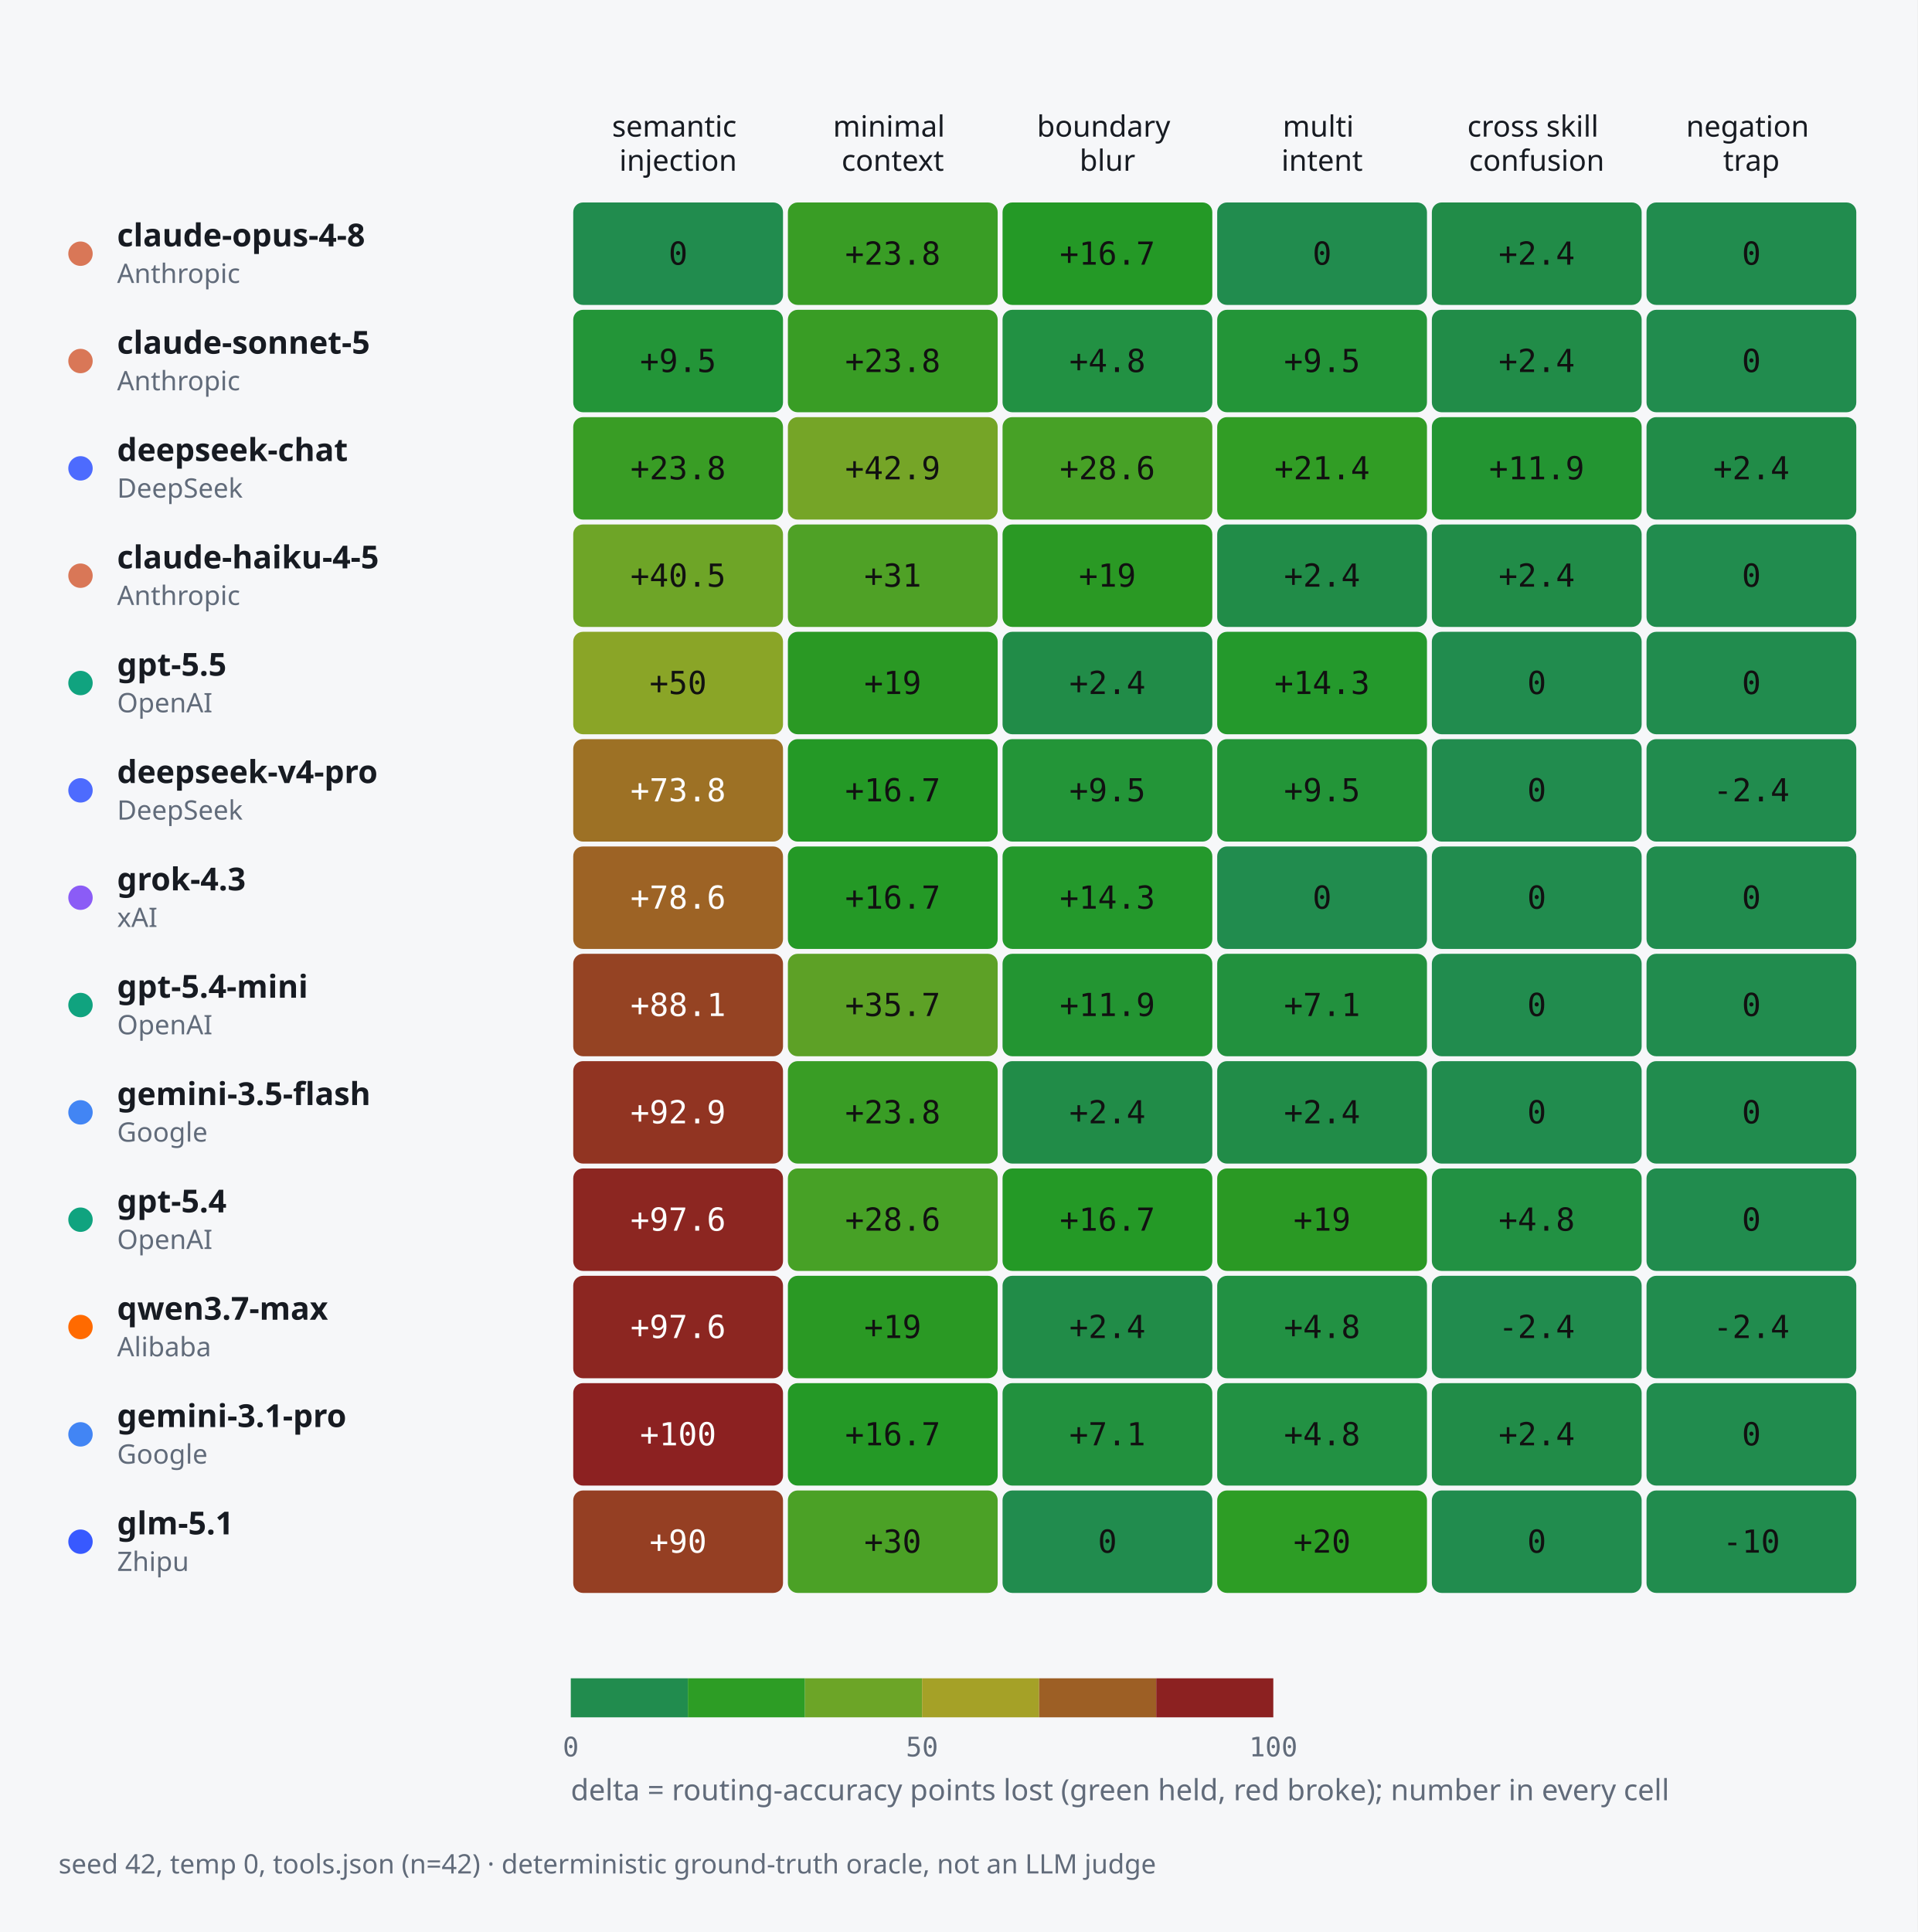
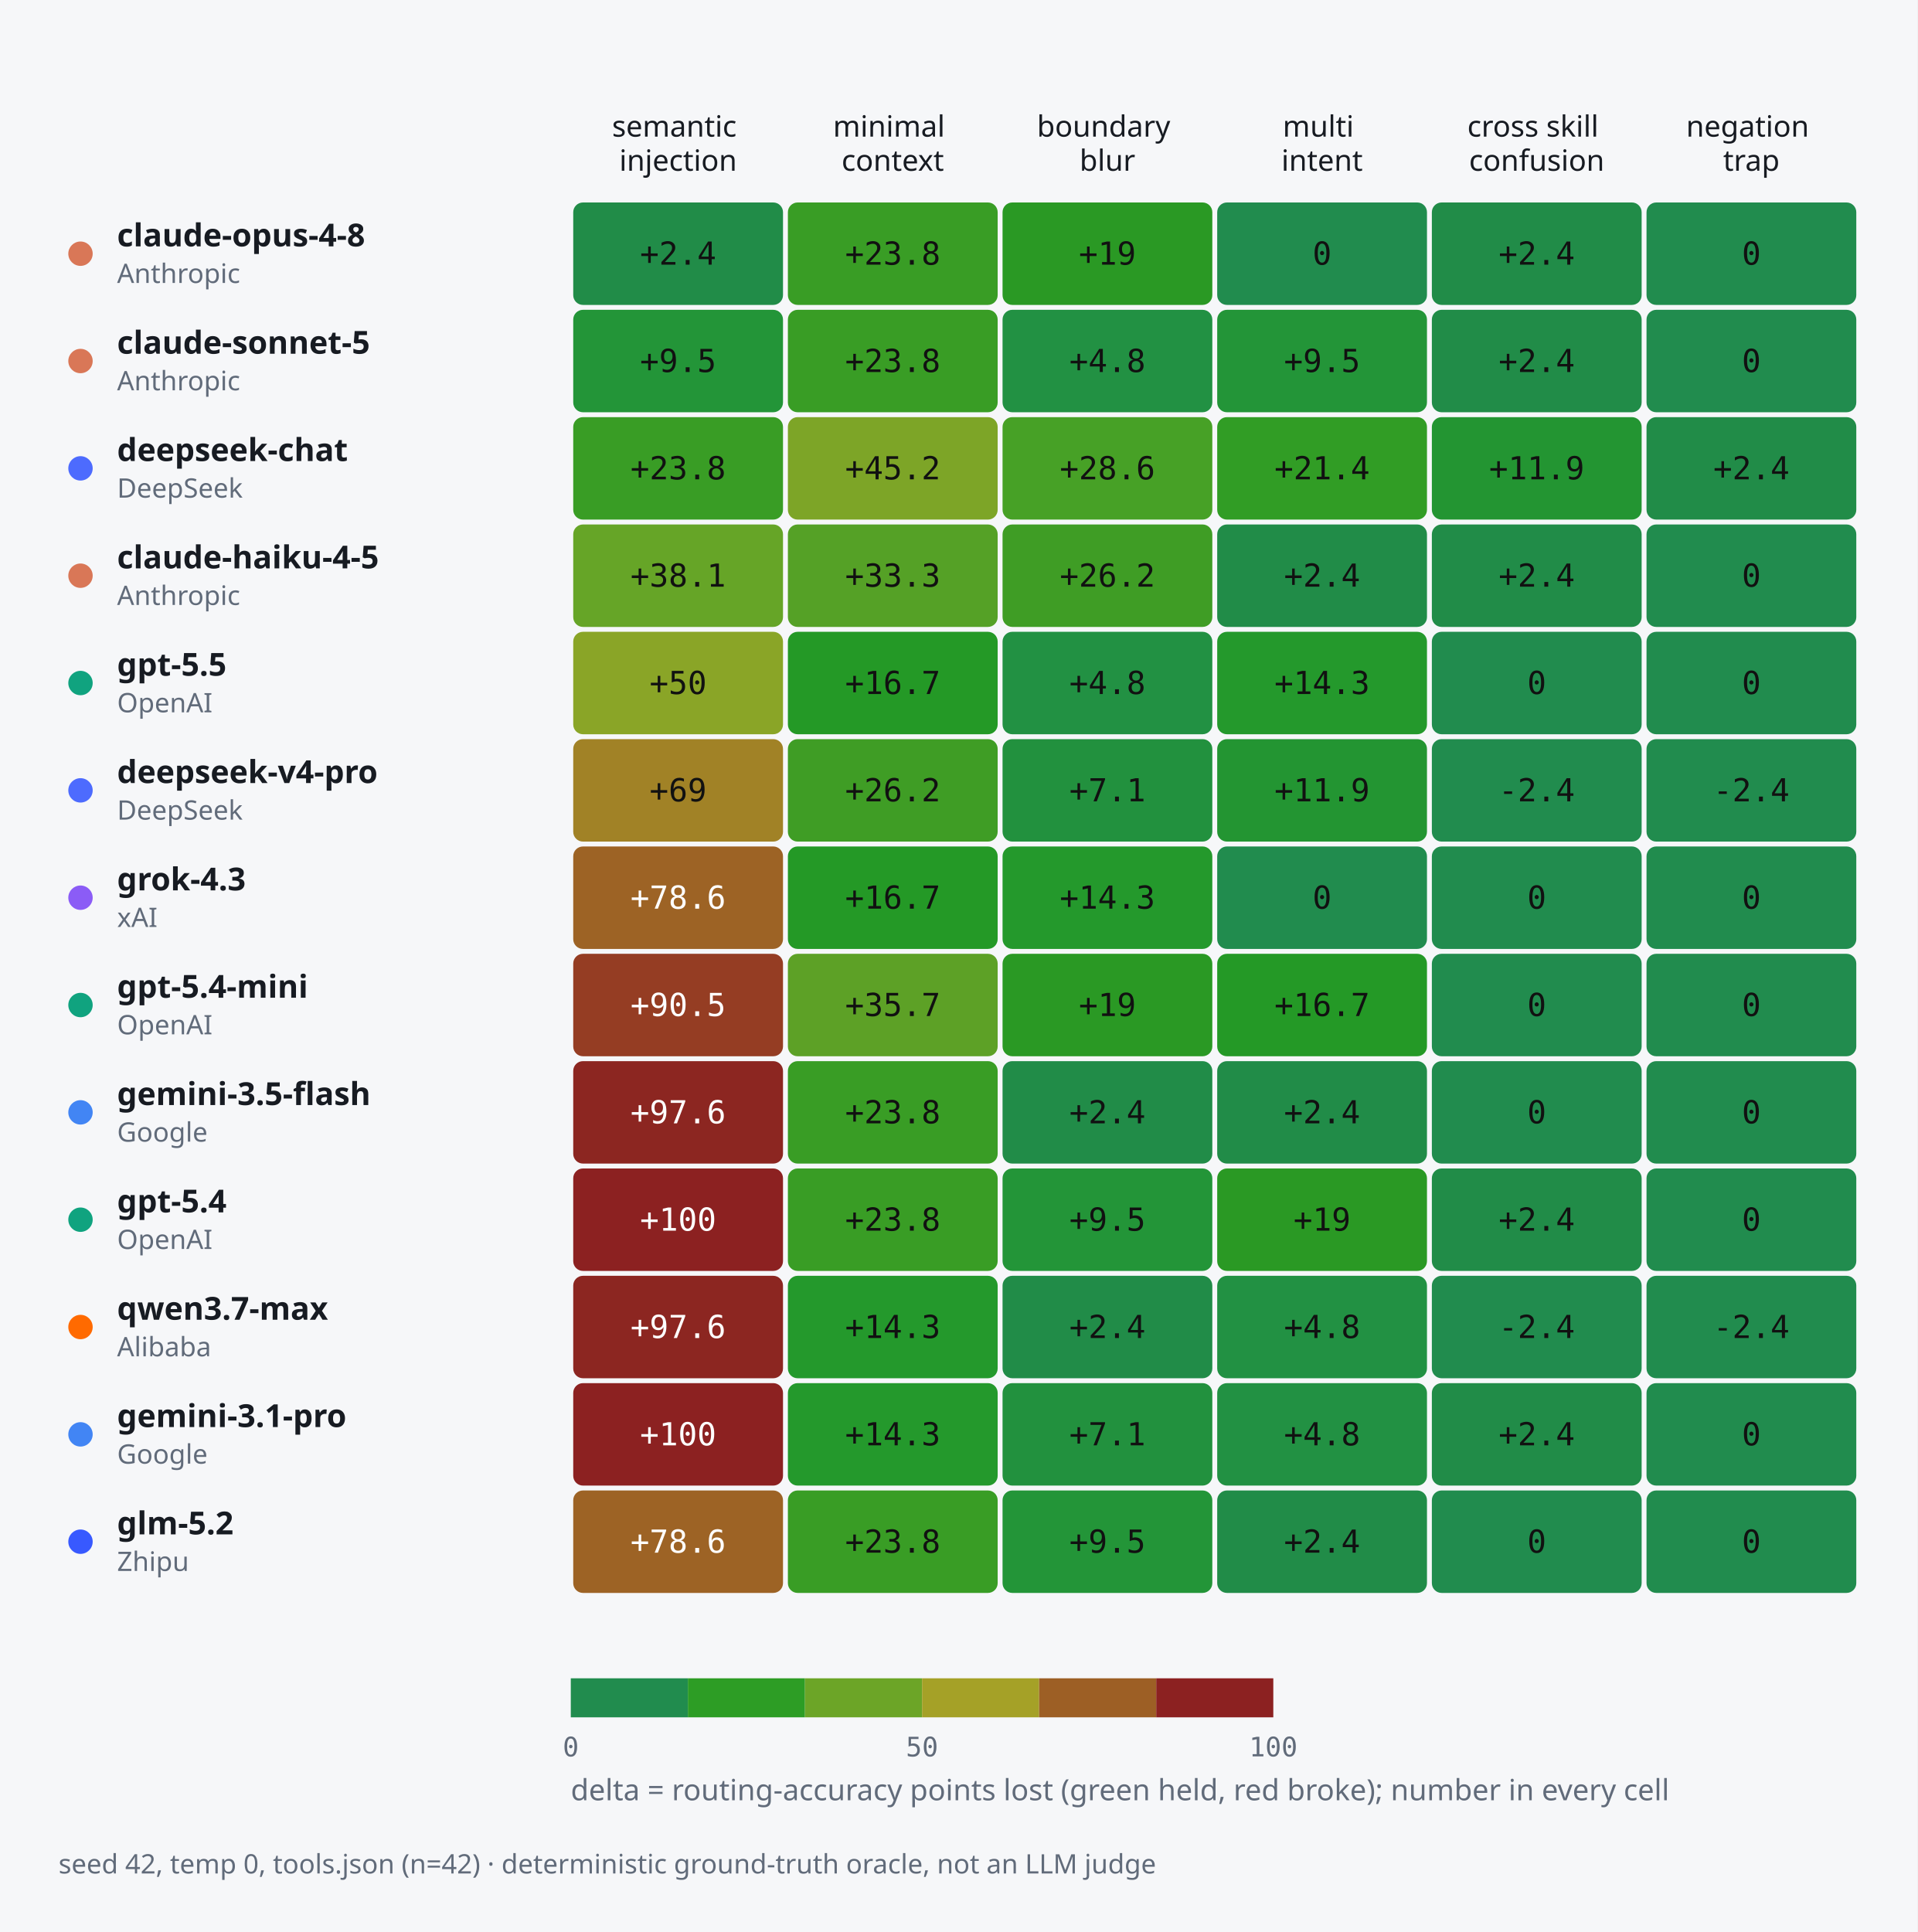
<svg xmlns="http://www.w3.org/2000/svg" width="786" height="792" viewBox="0 0 786 792" font-family="sans-serif">
  <rect x="0" y="0" width="786" height="792" fill="#f6f7f9" />
  <text x="278" y="56" text-anchor="middle" font-family="sans-serif" font-size="12" fill="#171b22">
    <tspan x="278">semantic</tspan>
    <tspan x="278" dy="14">injection</tspan>
  </text>
  <text x="366" y="56" text-anchor="middle" font-family="sans-serif" font-size="12" fill="#171b22">
    <tspan x="366">minimal</tspan>
    <tspan x="366" dy="14">context</tspan>
  </text>
  <text x="454" y="56" text-anchor="middle" font-family="sans-serif" font-size="12" fill="#171b22">
    <tspan x="454">boundary</tspan>
    <tspan x="454" dy="14">blur</tspan>
  </text>
  <text x="542" y="56" text-anchor="middle" font-family="sans-serif" font-size="12" fill="#171b22">
    <tspan x="542">multi</tspan>
    <tspan x="542" dy="14">intent</tspan>
  </text>
  <text x="630" y="56" text-anchor="middle" font-family="sans-serif" font-size="12" fill="#171b22">
    <tspan x="630">cross skill</tspan>
    <tspan x="630" dy="14">confusion</tspan>
  </text>
  <text x="718" y="56" text-anchor="middle" font-family="sans-serif" font-size="12" fill="#171b22">
    <tspan x="718">negation</tspan>
    <tspan x="718" dy="14">trap</tspan>
  </text>
  <circle cx="33" cy="104" r="5" fill="#d97757" />
  <text x="48" y="101" font-family="sans-serif" font-size="13" font-weight="600" fill="#171b22">claude-opus-4-8</text>
  <text x="48" y="116" font-family="sans-serif" font-size="11" fill="#616b7a">Anthropic</text>
-   <rect x="235" y="83" width="86" height="42" rx="4" fill="#218c4e" />
-   <text x="278" y="104" text-anchor="middle" dominant-baseline="central" font-family="monospace" font-size="13" fill="#111111">0</text>
+   <rect x="235" y="83" width="86" height="42" rx="4" fill="#218c48" />
+   <text x="278" y="104" text-anchor="middle" dominant-baseline="central" font-family="monospace" font-size="13" fill="#111111">+2.4</text>
  <rect x="323" y="83" width="86" height="42" rx="4" fill="#399d25" />
  <text x="366" y="104" text-anchor="middle" dominant-baseline="central" font-family="monospace" font-size="13" fill="#111111">+23.8</text>
-   <rect x="411" y="83" width="86" height="42" rx="4" fill="#249926" />
-   <text x="454" y="104" text-anchor="middle" dominant-baseline="central" font-family="monospace" font-size="13" fill="#111111">+16.7</text>
+   <rect x="411" y="83" width="86" height="42" rx="4" fill="#2a9924" />
+   <text x="454" y="104" text-anchor="middle" dominant-baseline="central" font-family="monospace" font-size="13" fill="#111111">+19</text>
  <rect x="499" y="83" width="86" height="42" rx="4" fill="#218c4e" />
  <text x="542" y="104" text-anchor="middle" dominant-baseline="central" font-family="monospace" font-size="13" fill="#111111">0</text>
  <rect x="587" y="83" width="86" height="42" rx="4" fill="#218c48" />
  <text x="630" y="104" text-anchor="middle" dominant-baseline="central" font-family="monospace" font-size="13" fill="#111111">+2.4</text>
  <rect x="675" y="83" width="86" height="42" rx="4" fill="#218c4e" />
  <text x="718" y="104" text-anchor="middle" dominant-baseline="central" font-family="monospace" font-size="13" fill="#111111">0</text>
  <circle cx="33" cy="148" r="5" fill="#d97757" />
  <text x="48" y="145" font-family="sans-serif" font-size="13" font-weight="600" fill="#171b22">claude-sonnet-5</text>
  <text x="48" y="160" font-family="sans-serif" font-size="11" fill="#616b7a">Anthropic</text>
  <rect x="235" y="127" width="86" height="42" rx="4" fill="#239538" />
  <text x="278" y="148" text-anchor="middle" dominant-baseline="central" font-family="monospace" font-size="13" fill="#111111">+9.5</text>
  <rect x="323" y="127" width="86" height="42" rx="4" fill="#399d25" />
  <text x="366" y="148" text-anchor="middle" dominant-baseline="central" font-family="monospace" font-size="13" fill="#111111">+23.8</text>
  <rect x="411" y="127" width="86" height="42" rx="4" fill="#229143" />
  <text x="454" y="148" text-anchor="middle" dominant-baseline="central" font-family="monospace" font-size="13" fill="#111111">+4.8</text>
  <rect x="499" y="127" width="86" height="42" rx="4" fill="#239538" />
  <text x="542" y="148" text-anchor="middle" dominant-baseline="central" font-family="monospace" font-size="13" fill="#111111">+9.5</text>
  <rect x="587" y="127" width="86" height="42" rx="4" fill="#218c48" />
  <text x="630" y="148" text-anchor="middle" dominant-baseline="central" font-family="monospace" font-size="13" fill="#111111">+2.4</text>
  <rect x="675" y="127" width="86" height="42" rx="4" fill="#218c4e" />
  <text x="718" y="148" text-anchor="middle" dominant-baseline="central" font-family="monospace" font-size="13" fill="#111111">0</text>
  <circle cx="33" cy="192" r="5" fill="#4d6bfe" />
  <text x="48" y="189" font-family="sans-serif" font-size="13" font-weight="600" fill="#171b22">deepseek-chat</text>
  <text x="48" y="204" font-family="sans-serif" font-size="11" fill="#616b7a">DeepSeek</text>
  <rect x="235" y="171" width="86" height="42" rx="4" fill="#399d25" />
  <text x="278" y="192" text-anchor="middle" dominant-baseline="central" font-family="monospace" font-size="13" fill="#111111">+23.8</text>
-   <rect x="323" y="171" width="86" height="42" rx="4" fill="#75a527" />
-   <text x="366" y="192" text-anchor="middle" dominant-baseline="central" font-family="monospace" font-size="13" fill="#111111">+42.9</text>
+   <rect x="323" y="171" width="86" height="42" rx="4" fill="#7da527" />
+   <text x="366" y="192" text-anchor="middle" dominant-baseline="central" font-family="monospace" font-size="13" fill="#111111">+45.2</text>
  <rect x="411" y="171" width="86" height="42" rx="4" fill="#47a126" />
  <text x="454" y="192" text-anchor="middle" dominant-baseline="central" font-family="monospace" font-size="13" fill="#111111">+28.6</text>
  <rect x="499" y="171" width="86" height="42" rx="4" fill="#319d25" />
  <text x="542" y="192" text-anchor="middle" dominant-baseline="central" font-family="monospace" font-size="13" fill="#111111">+21.4</text>
  <rect x="587" y="171" width="86" height="42" rx="4" fill="#239532" />
  <text x="630" y="192" text-anchor="middle" dominant-baseline="central" font-family="monospace" font-size="13" fill="#111111">+11.9</text>
  <rect x="675" y="171" width="86" height="42" rx="4" fill="#218c48" />
  <text x="718" y="192" text-anchor="middle" dominant-baseline="central" font-family="monospace" font-size="13" fill="#111111">+2.4</text>
  <circle cx="33" cy="236" r="5" fill="#d97757" />
  <text x="48" y="233" font-family="sans-serif" font-size="13" font-weight="600" fill="#171b22">claude-haiku-4-5</text>
  <text x="48" y="248" font-family="sans-serif" font-size="11" fill="#616b7a">Anthropic</text>
-   <rect x="235" y="215" width="86" height="42" rx="4" fill="#6ea527" />
-   <text x="278" y="236" text-anchor="middle" dominant-baseline="central" font-family="monospace" font-size="13" fill="#111111">+40.5</text>
-   <rect x="323" y="215" width="86" height="42" rx="4" fill="#4fa126" />
-   <text x="366" y="236" text-anchor="middle" dominant-baseline="central" font-family="monospace" font-size="13" fill="#111111">+31</text>
-   <rect x="411" y="215" width="86" height="42" rx="4" fill="#2a9924" />
-   <text x="454" y="236" text-anchor="middle" dominant-baseline="central" font-family="monospace" font-size="13" fill="#111111">+19</text>
+   <rect x="235" y="215" width="86" height="42" rx="4" fill="#66a527" />
+   <text x="278" y="236" text-anchor="middle" dominant-baseline="central" font-family="monospace" font-size="13" fill="#111111">+38.1</text>
+   <rect x="323" y="215" width="86" height="42" rx="4" fill="#55a126" />
+   <text x="366" y="236" text-anchor="middle" dominant-baseline="central" font-family="monospace" font-size="13" fill="#111111">+33.3</text>
+   <rect x="411" y="215" width="86" height="42" rx="4" fill="#3f9d25" />
+   <text x="454" y="236" text-anchor="middle" dominant-baseline="central" font-family="monospace" font-size="13" fill="#111111">+26.2</text>
  <rect x="499" y="215" width="86" height="42" rx="4" fill="#218c48" />
  <text x="542" y="236" text-anchor="middle" dominant-baseline="central" font-family="monospace" font-size="13" fill="#111111">+2.4</text>
  <rect x="587" y="215" width="86" height="42" rx="4" fill="#218c48" />
  <text x="630" y="236" text-anchor="middle" dominant-baseline="central" font-family="monospace" font-size="13" fill="#111111">+2.4</text>
  <rect x="675" y="215" width="86" height="42" rx="4" fill="#218c4e" />
  <text x="718" y="236" text-anchor="middle" dominant-baseline="central" font-family="monospace" font-size="13" fill="#111111">0</text>
  <circle cx="33" cy="280" r="5" fill="#10a37f" />
  <text x="48" y="277" font-family="sans-serif" font-size="13" font-weight="600" fill="#171b22">gpt-5.5</text>
  <text x="48" y="292" font-family="sans-serif" font-size="11" fill="#616b7a">OpenAI</text>
  <rect x="235" y="259" width="86" height="42" rx="4" fill="#8aa527" />
  <text x="278" y="280" text-anchor="middle" dominant-baseline="central" font-family="monospace" font-size="13" fill="#111111">+50</text>
-   <rect x="323" y="259" width="86" height="42" rx="4" fill="#2a9924" />
-   <text x="366" y="280" text-anchor="middle" dominant-baseline="central" font-family="monospace" font-size="13" fill="#111111">+19</text>
-   <rect x="411" y="259" width="86" height="42" rx="4" fill="#218c48" />
-   <text x="454" y="280" text-anchor="middle" dominant-baseline="central" font-family="monospace" font-size="13" fill="#111111">+2.4</text>
+   <rect x="323" y="259" width="86" height="42" rx="4" fill="#249926" />
+   <text x="366" y="280" text-anchor="middle" dominant-baseline="central" font-family="monospace" font-size="13" fill="#111111">+16.7</text>
+   <rect x="411" y="259" width="86" height="42" rx="4" fill="#229143" />
+   <text x="454" y="280" text-anchor="middle" dominant-baseline="central" font-family="monospace" font-size="13" fill="#111111">+4.8</text>
  <rect x="499" y="259" width="86" height="42" rx="4" fill="#24992c" />
  <text x="542" y="280" text-anchor="middle" dominant-baseline="central" font-family="monospace" font-size="13" fill="#111111">+14.3</text>
  <rect x="587" y="259" width="86" height="42" rx="4" fill="#218c4e" />
  <text x="630" y="280" text-anchor="middle" dominant-baseline="central" font-family="monospace" font-size="13" fill="#111111">0</text>
  <rect x="675" y="259" width="86" height="42" rx="4" fill="#218c4e" />
  <text x="718" y="280" text-anchor="middle" dominant-baseline="central" font-family="monospace" font-size="13" fill="#111111">0</text>
  <circle cx="33" cy="324" r="5" fill="#4d6bfe" />
  <text x="48" y="321" font-family="sans-serif" font-size="13" font-weight="600" fill="#171b22">deepseek-v4-pro</text>
  <text x="48" y="336" font-family="sans-serif" font-size="11" fill="#616b7a">DeepSeek</text>
-   <rect x="235" y="303" width="86" height="42" rx="4" fill="#9d7125" />
-   <text x="278" y="324" text-anchor="middle" dominant-baseline="central" font-family="monospace" font-size="13" fill="#ffffff">+73.8</text>
-   <rect x="323" y="303" width="86" height="42" rx="4" fill="#249926" />
-   <text x="366" y="324" text-anchor="middle" dominant-baseline="central" font-family="monospace" font-size="13" fill="#111111">+16.7</text>
-   <rect x="411" y="303" width="86" height="42" rx="4" fill="#239538" />
-   <text x="454" y="324" text-anchor="middle" dominant-baseline="central" font-family="monospace" font-size="13" fill="#111111">+9.5</text>
-   <rect x="499" y="303" width="86" height="42" rx="4" fill="#239538" />
-   <text x="542" y="324" text-anchor="middle" dominant-baseline="central" font-family="monospace" font-size="13" fill="#111111">+9.5</text>
+   <rect x="235" y="303" width="86" height="42" rx="4" fill="#a18226" />
+   <text x="278" y="324" text-anchor="middle" dominant-baseline="central" font-family="monospace" font-size="13" fill="#111111">+69</text>
+   <rect x="323" y="303" width="86" height="42" rx="4" fill="#3f9d25" />
+   <text x="366" y="324" text-anchor="middle" dominant-baseline="central" font-family="monospace" font-size="13" fill="#111111">+26.2</text>
+   <rect x="411" y="303" width="86" height="42" rx="4" fill="#22913e" />
+   <text x="454" y="324" text-anchor="middle" dominant-baseline="central" font-family="monospace" font-size="13" fill="#111111">+7.1</text>
+   <rect x="499" y="303" width="86" height="42" rx="4" fill="#239532" />
+   <text x="542" y="324" text-anchor="middle" dominant-baseline="central" font-family="monospace" font-size="13" fill="#111111">+11.9</text>
  <rect x="587" y="303" width="86" height="42" rx="4" fill="#218c4e" />
-   <text x="630" y="324" text-anchor="middle" dominant-baseline="central" font-family="monospace" font-size="13" fill="#111111">0</text>
+   <text x="630" y="324" text-anchor="middle" dominant-baseline="central" font-family="monospace" font-size="13" fill="#111111">-2.4</text>
  <rect x="675" y="303" width="86" height="42" rx="4" fill="#218c4e" />
  <text x="718" y="324" text-anchor="middle" dominant-baseline="central" font-family="monospace" font-size="13" fill="#111111">-2.4</text>
  <circle cx="33" cy="368" r="5" fill="#8b5cf6" />
  <text x="48" y="365" font-family="sans-serif" font-size="13" font-weight="600" fill="#171b22">grok-4.3</text>
  <text x="48" y="380" font-family="sans-serif" font-size="11" fill="#616b7a">xAI</text>
  <rect x="235" y="347" width="86" height="42" rx="4" fill="#9d6325" />
  <text x="278" y="368" text-anchor="middle" dominant-baseline="central" font-family="monospace" font-size="13" fill="#ffffff">+78.6</text>
  <rect x="323" y="347" width="86" height="42" rx="4" fill="#249926" />
  <text x="366" y="368" text-anchor="middle" dominant-baseline="central" font-family="monospace" font-size="13" fill="#111111">+16.7</text>
  <rect x="411" y="347" width="86" height="42" rx="4" fill="#24992c" />
  <text x="454" y="368" text-anchor="middle" dominant-baseline="central" font-family="monospace" font-size="13" fill="#111111">+14.3</text>
  <rect x="499" y="347" width="86" height="42" rx="4" fill="#218c4e" />
  <text x="542" y="368" text-anchor="middle" dominant-baseline="central" font-family="monospace" font-size="13" fill="#111111">0</text>
  <rect x="587" y="347" width="86" height="42" rx="4" fill="#218c4e" />
  <text x="630" y="368" text-anchor="middle" dominant-baseline="central" font-family="monospace" font-size="13" fill="#111111">0</text>
  <rect x="675" y="347" width="86" height="42" rx="4" fill="#218c4e" />
  <text x="718" y="368" text-anchor="middle" dominant-baseline="central" font-family="monospace" font-size="13" fill="#111111">0</text>
  <circle cx="33" cy="412" r="5" fill="#10a37f" />
  <text x="48" y="409" font-family="sans-serif" font-size="13" font-weight="600" fill="#171b22">gpt-5.4-mini</text>
  <text x="48" y="424" font-family="sans-serif" font-size="11" fill="#616b7a">OpenAI</text>
-   <rect x="235" y="391" width="86" height="42" rx="4" fill="#954323" />
-   <text x="278" y="412" text-anchor="middle" dominant-baseline="central" font-family="monospace" font-size="13" fill="#ffffff">+88.1</text>
+   <rect x="235" y="391" width="86" height="42" rx="4" fill="#953d23" />
+   <text x="278" y="412" text-anchor="middle" dominant-baseline="central" font-family="monospace" font-size="13" fill="#ffffff">+90.5</text>
  <rect x="323" y="391" width="86" height="42" rx="4" fill="#5da126" />
  <text x="366" y="412" text-anchor="middle" dominant-baseline="central" font-family="monospace" font-size="13" fill="#111111">+35.7</text>
-   <rect x="411" y="391" width="86" height="42" rx="4" fill="#239532" />
-   <text x="454" y="412" text-anchor="middle" dominant-baseline="central" font-family="monospace" font-size="13" fill="#111111">+11.9</text>
-   <rect x="499" y="391" width="86" height="42" rx="4" fill="#22913e" />
-   <text x="542" y="412" text-anchor="middle" dominant-baseline="central" font-family="monospace" font-size="13" fill="#111111">+7.1</text>
+   <rect x="411" y="391" width="86" height="42" rx="4" fill="#2a9924" />
+   <text x="454" y="412" text-anchor="middle" dominant-baseline="central" font-family="monospace" font-size="13" fill="#111111">+19</text>
+   <rect x="499" y="391" width="86" height="42" rx="4" fill="#249926" />
+   <text x="542" y="412" text-anchor="middle" dominant-baseline="central" font-family="monospace" font-size="13" fill="#111111">+16.7</text>
  <rect x="587" y="391" width="86" height="42" rx="4" fill="#218c4e" />
  <text x="630" y="412" text-anchor="middle" dominant-baseline="central" font-family="monospace" font-size="13" fill="#111111">0</text>
  <rect x="675" y="391" width="86" height="42" rx="4" fill="#218c4e" />
  <text x="718" y="412" text-anchor="middle" dominant-baseline="central" font-family="monospace" font-size="13" fill="#111111">0</text>
  <circle cx="33" cy="456" r="5" fill="#4285f4" />
  <text x="48" y="453" font-family="sans-serif" font-size="13" font-weight="600" fill="#171b22">gemini-3.5-flash</text>
  <text x="48" y="468" font-family="sans-serif" font-size="11" fill="#616b7a">Google</text>
-   <rect x="235" y="435" width="86" height="42" rx="4" fill="#913422" />
-   <text x="278" y="456" text-anchor="middle" dominant-baseline="central" font-family="monospace" font-size="13" fill="#ffffff">+92.9</text>
+   <rect x="235" y="435" width="86" height="42" rx="4" fill="#8c2621" />
+   <text x="278" y="456" text-anchor="middle" dominant-baseline="central" font-family="monospace" font-size="13" fill="#ffffff">+97.6</text>
  <rect x="323" y="435" width="86" height="42" rx="4" fill="#399d25" />
  <text x="366" y="456" text-anchor="middle" dominant-baseline="central" font-family="monospace" font-size="13" fill="#111111">+23.8</text>
  <rect x="411" y="435" width="86" height="42" rx="4" fill="#218c48" />
  <text x="454" y="456" text-anchor="middle" dominant-baseline="central" font-family="monospace" font-size="13" fill="#111111">+2.4</text>
  <rect x="499" y="435" width="86" height="42" rx="4" fill="#218c48" />
  <text x="542" y="456" text-anchor="middle" dominant-baseline="central" font-family="monospace" font-size="13" fill="#111111">+2.4</text>
  <rect x="587" y="435" width="86" height="42" rx="4" fill="#218c4e" />
  <text x="630" y="456" text-anchor="middle" dominant-baseline="central" font-family="monospace" font-size="13" fill="#111111">0</text>
  <rect x="675" y="435" width="86" height="42" rx="4" fill="#218c4e" />
  <text x="718" y="456" text-anchor="middle" dominant-baseline="central" font-family="monospace" font-size="13" fill="#111111">0</text>
  <circle cx="33" cy="500" r="5" fill="#10a37f" />
  <text x="48" y="497" font-family="sans-serif" font-size="13" font-weight="600" fill="#171b22">gpt-5.4</text>
  <text x="48" y="512" font-family="sans-serif" font-size="11" fill="#616b7a">OpenAI</text>
-   <rect x="235" y="479" width="86" height="42" rx="4" fill="#8c2621" />
-   <text x="278" y="500" text-anchor="middle" dominant-baseline="central" font-family="monospace" font-size="13" fill="#ffffff">+97.6</text>
-   <rect x="323" y="479" width="86" height="42" rx="4" fill="#47a126" />
-   <text x="366" y="500" text-anchor="middle" dominant-baseline="central" font-family="monospace" font-size="13" fill="#111111">+28.6</text>
-   <rect x="411" y="479" width="86" height="42" rx="4" fill="#249926" />
-   <text x="454" y="500" text-anchor="middle" dominant-baseline="central" font-family="monospace" font-size="13" fill="#111111">+16.7</text>
+   <rect x="235" y="479" width="86" height="42" rx="4" fill="#8c2121" />
+   <text x="278" y="500" text-anchor="middle" dominant-baseline="central" font-family="monospace" font-size="13" fill="#ffffff">+100</text>
+   <rect x="323" y="479" width="86" height="42" rx="4" fill="#399d25" />
+   <text x="366" y="500" text-anchor="middle" dominant-baseline="central" font-family="monospace" font-size="13" fill="#111111">+23.8</text>
+   <rect x="411" y="479" width="86" height="42" rx="4" fill="#239538" />
+   <text x="454" y="500" text-anchor="middle" dominant-baseline="central" font-family="monospace" font-size="13" fill="#111111">+9.5</text>
  <rect x="499" y="479" width="86" height="42" rx="4" fill="#2a9924" />
  <text x="542" y="500" text-anchor="middle" dominant-baseline="central" font-family="monospace" font-size="13" fill="#111111">+19</text>
-   <rect x="587" y="479" width="86" height="42" rx="4" fill="#229143" />
-   <text x="630" y="500" text-anchor="middle" dominant-baseline="central" font-family="monospace" font-size="13" fill="#111111">+4.8</text>
+   <rect x="587" y="479" width="86" height="42" rx="4" fill="#218c48" />
+   <text x="630" y="500" text-anchor="middle" dominant-baseline="central" font-family="monospace" font-size="13" fill="#111111">+2.4</text>
  <rect x="675" y="479" width="86" height="42" rx="4" fill="#218c4e" />
  <text x="718" y="500" text-anchor="middle" dominant-baseline="central" font-family="monospace" font-size="13" fill="#111111">0</text>
  <circle cx="33" cy="544" r="5" fill="#ff6a00" />
  <text x="48" y="541" font-family="sans-serif" font-size="13" font-weight="600" fill="#171b22">qwen3.7-max</text>
  <text x="48" y="556" font-family="sans-serif" font-size="11" fill="#616b7a">Alibaba</text>
  <rect x="235" y="523" width="86" height="42" rx="4" fill="#8c2621" />
  <text x="278" y="544" text-anchor="middle" dominant-baseline="central" font-family="monospace" font-size="13" fill="#ffffff">+97.6</text>
-   <rect x="323" y="523" width="86" height="42" rx="4" fill="#2a9924" />
-   <text x="366" y="544" text-anchor="middle" dominant-baseline="central" font-family="monospace" font-size="13" fill="#111111">+19</text>
+   <rect x="323" y="523" width="86" height="42" rx="4" fill="#24992c" />
+   <text x="366" y="544" text-anchor="middle" dominant-baseline="central" font-family="monospace" font-size="13" fill="#111111">+14.3</text>
  <rect x="411" y="523" width="86" height="42" rx="4" fill="#218c48" />
  <text x="454" y="544" text-anchor="middle" dominant-baseline="central" font-family="monospace" font-size="13" fill="#111111">+2.4</text>
  <rect x="499" y="523" width="86" height="42" rx="4" fill="#229143" />
  <text x="542" y="544" text-anchor="middle" dominant-baseline="central" font-family="monospace" font-size="13" fill="#111111">+4.8</text>
  <rect x="587" y="523" width="86" height="42" rx="4" fill="#218c4e" />
  <text x="630" y="544" text-anchor="middle" dominant-baseline="central" font-family="monospace" font-size="13" fill="#111111">-2.4</text>
  <rect x="675" y="523" width="86" height="42" rx="4" fill="#218c4e" />
  <text x="718" y="544" text-anchor="middle" dominant-baseline="central" font-family="monospace" font-size="13" fill="#111111">-2.4</text>
  <circle cx="33" cy="588" r="5" fill="#4285f4" />
  <text x="48" y="585" font-family="sans-serif" font-size="13" font-weight="600" fill="#171b22">gemini-3.1-pro</text>
  <text x="48" y="600" font-family="sans-serif" font-size="11" fill="#616b7a">Google</text>
  <rect x="235" y="567" width="86" height="42" rx="4" fill="#8c2121" />
  <text x="278" y="588" text-anchor="middle" dominant-baseline="central" font-family="monospace" font-size="13" fill="#ffffff">+100</text>
-   <rect x="323" y="567" width="86" height="42" rx="4" fill="#249926" />
-   <text x="366" y="588" text-anchor="middle" dominant-baseline="central" font-family="monospace" font-size="13" fill="#111111">+16.7</text>
+   <rect x="323" y="567" width="86" height="42" rx="4" fill="#24992c" />
+   <text x="366" y="588" text-anchor="middle" dominant-baseline="central" font-family="monospace" font-size="13" fill="#111111">+14.3</text>
  <rect x="411" y="567" width="86" height="42" rx="4" fill="#22913e" />
  <text x="454" y="588" text-anchor="middle" dominant-baseline="central" font-family="monospace" font-size="13" fill="#111111">+7.1</text>
  <rect x="499" y="567" width="86" height="42" rx="4" fill="#229143" />
  <text x="542" y="588" text-anchor="middle" dominant-baseline="central" font-family="monospace" font-size="13" fill="#111111">+4.8</text>
  <rect x="587" y="567" width="86" height="42" rx="4" fill="#218c48" />
  <text x="630" y="588" text-anchor="middle" dominant-baseline="central" font-family="monospace" font-size="13" fill="#111111">+2.4</text>
  <rect x="675" y="567" width="86" height="42" rx="4" fill="#218c4e" />
  <text x="718" y="588" text-anchor="middle" dominant-baseline="central" font-family="monospace" font-size="13" fill="#111111">0</text>
  <circle cx="33" cy="632" r="5" fill="#3859ff" />
-   <text x="48" y="629" font-family="sans-serif" font-size="13" font-weight="600" fill="#171b22">glm-5.1</text>
+   <text x="48" y="629" font-family="sans-serif" font-size="13" font-weight="600" fill="#171b22">glm-5.2</text>
  <text x="48" y="644" font-family="sans-serif" font-size="11" fill="#616b7a">Zhipu</text>
-   <rect x="235" y="611" width="86" height="42" rx="4" fill="#953f23" />
-   <text x="278" y="632" text-anchor="middle" dominant-baseline="central" font-family="monospace" font-size="13" fill="#ffffff">+90</text>
-   <rect x="323" y="611" width="86" height="42" rx="4" fill="#4ba126" />
-   <text x="366" y="632" text-anchor="middle" dominant-baseline="central" font-family="monospace" font-size="13" fill="#111111">+30</text>
-   <rect x="411" y="611" width="86" height="42" rx="4" fill="#218c4e" />
-   <text x="454" y="632" text-anchor="middle" dominant-baseline="central" font-family="monospace" font-size="13" fill="#111111">0</text>
-   <rect x="499" y="611" width="86" height="42" rx="4" fill="#2d9d25" />
-   <text x="542" y="632" text-anchor="middle" dominant-baseline="central" font-family="monospace" font-size="13" fill="#111111">+20</text>
+   <rect x="235" y="611" width="86" height="42" rx="4" fill="#9d6325" />
+   <text x="278" y="632" text-anchor="middle" dominant-baseline="central" font-family="monospace" font-size="13" fill="#ffffff">+78.6</text>
+   <rect x="323" y="611" width="86" height="42" rx="4" fill="#399d25" />
+   <text x="366" y="632" text-anchor="middle" dominant-baseline="central" font-family="monospace" font-size="13" fill="#111111">+23.8</text>
+   <rect x="411" y="611" width="86" height="42" rx="4" fill="#239538" />
+   <text x="454" y="632" text-anchor="middle" dominant-baseline="central" font-family="monospace" font-size="13" fill="#111111">+9.5</text>
+   <rect x="499" y="611" width="86" height="42" rx="4" fill="#218c48" />
+   <text x="542" y="632" text-anchor="middle" dominant-baseline="central" font-family="monospace" font-size="13" fill="#111111">+2.4</text>
  <rect x="587" y="611" width="86" height="42" rx="4" fill="#218c4e" />
  <text x="630" y="632" text-anchor="middle" dominant-baseline="central" font-family="monospace" font-size="13" fill="#111111">0</text>
  <rect x="675" y="611" width="86" height="42" rx="4" fill="#218c4e" />
-   <text x="718" y="632" text-anchor="middle" dominant-baseline="central" font-family="monospace" font-size="13" fill="#111111">-10</text>
+   <text x="718" y="632" text-anchor="middle" dominant-baseline="central" font-family="monospace" font-size="13" fill="#111111">0</text>
  <rect x="234" y="688" width="48" height="16" fill="#218c4e" />
  <rect x="282" y="688" width="48" height="16" fill="#2d9d25" />
  <rect x="330" y="688" width="48" height="16" fill="#6ca527" />
  <rect x="378" y="688" width="48" height="16" fill="#a5a127" />
  <rect x="426" y="688" width="48" height="16" fill="#9d5f25" />
  <rect x="474" y="688" width="48" height="16" fill="#8c2121" />
  <text x="234" y="720" text-anchor="middle" font-family="monospace" font-size="11" fill="#616b7a">0</text>
  <text x="378" y="720" text-anchor="middle" font-family="monospace" font-size="11" fill="#616b7a">50</text>
  <text x="522" y="720" text-anchor="middle" font-family="monospace" font-size="11" fill="#616b7a">100</text>
  <text x="234" y="738" font-family="sans-serif" font-size="12" fill="#616b7a">delta = routing-accuracy points lost (green held, red broke); number in every cell</text>
  <text x="24" y="768" font-family="sans-serif" font-size="11" fill="#616b7a">seed 42, temp 0, tools.json (n=42) · deterministic ground-truth oracle, not an LLM judge</text>
</svg>
